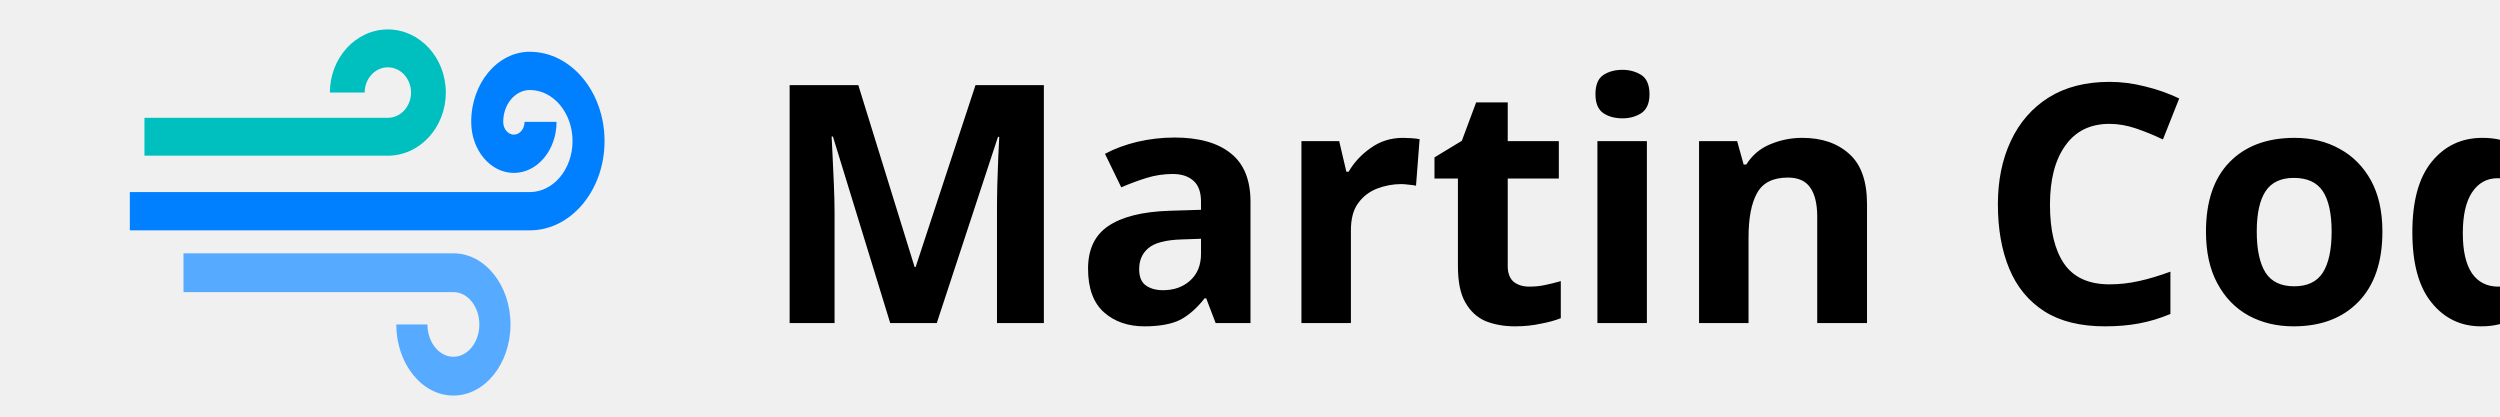
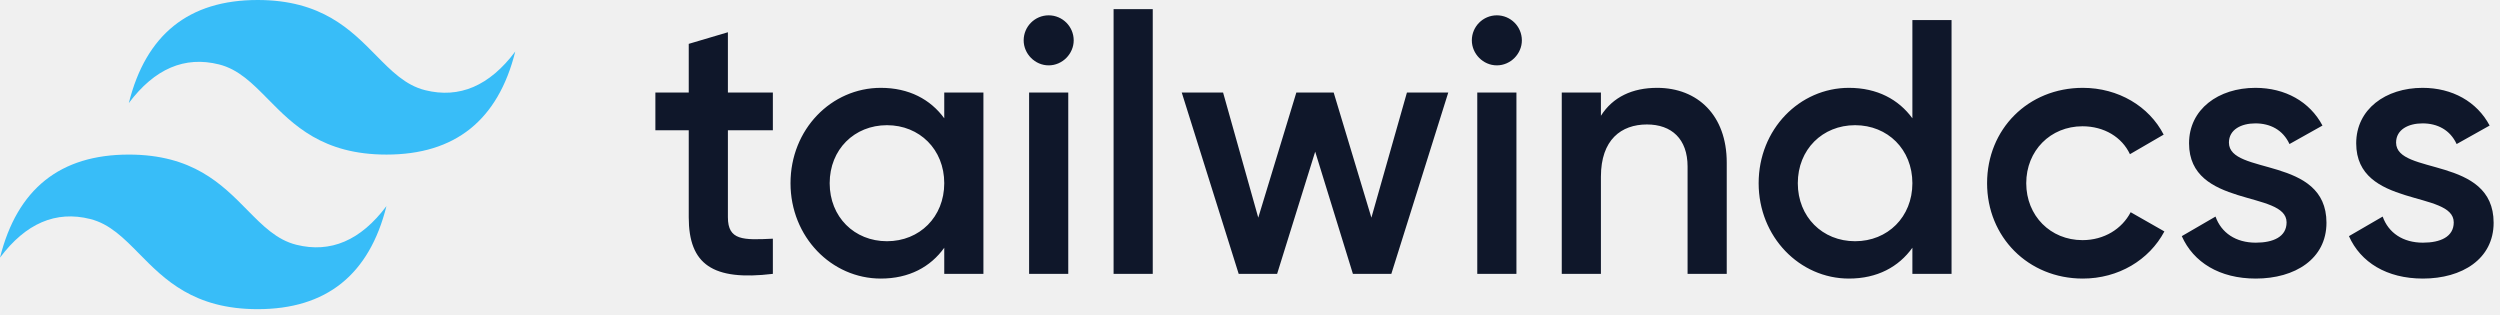
- <svg xmlns="http://www.w3.org/2000/svg" width="120" height="20" version="1.1" xml:space="preserve">
-   <g>
-     <path stroke="null" d="m21.399,4.443c0,-1.671 -1.248,-3.03 -2.782,-3.03s-2.782,1.359 -2.782,3.03l1.669,0c0,-0.668 0.499,-1.212 1.113,-1.212c0.614,0 1.113,0.544 1.113,1.212c0,0.668 -0.499,1.212 -1.113,1.212l-11.683,0l0,1.818l11.683,0c1.534,0 2.782,-1.359 2.782,-3.03z" fill="#00bfbf" id="svg_1" />
-     <path stroke="null" d="m25.434,2.484c-1.553,0 -2.816,1.51 -2.816,3.367c0,1.35 0.919,2.449 2.048,2.449c1.129,0 2.048,-1.099 2.048,-2.449l-1.536,0c0,0.338 -0.23,0.612 -0.512,0.612s-0.512,-0.275 -0.512,-0.612c0,-0.844 0.574,-1.53 1.28,-1.53c1.129,0 2.048,1.099 2.048,2.449s-0.919,2.449 -2.048,2.449l-19.202,0l0,1.837l19.202,0c1.977,0 3.584,-1.922 3.584,-4.285s-1.608,-4.285 -3.584,-4.285l0,-0z" fill="#007fff" id="svg_2" />
-     <path stroke="null" d="m21.763,12.159l-12.955,0l0,1.862l12.955,0c0.687,0 1.246,0.696 1.246,1.552s-0.559,1.552 -1.246,1.552s-1.246,-0.696 -1.246,-1.552l-1.495,0c0,1.882 1.229,3.414 2.741,3.414s2.741,-1.531 2.741,-3.414s-1.229,-3.414 -2.741,-3.414l0,0z" fill="#56aaff" id="svg_3" />
-     <g id="svg_4" />
-     <g id="svg_5" />
-     <g id="svg_6" />
-     <g id="svg_7" />
-     <g id="svg_8" />
-     <g id="svg_9" />
-     <g id="svg_10" />
-     <g id="svg_11" />
-     <g id="svg_12" />
-     <g id="svg_13" />
-     <g id="svg_14" />
-     <g id="svg_15" />
-     <g id="svg_16" />
-     <g id="svg_17" />
-     <g id="svg_18" />
-     <text transform="matrix(1 0 0 1 0 0)" font-weight="bold" stroke="null" xml:space="preserve" text-anchor="start" font-family="'Gemunu Libre'" font-size="16" stroke-width="1.5" id="svg_19" y="15.504" x="36.465" fill="#000000">Martin Code</text>
+ <svg xmlns="http://www.w3.org/2000/svg" fill="none" viewBox="0 0 262 33">
+   <g fill-rule="evenodd" clip-path="url(#prefix__clip0)" clip-rule="evenodd">
+     <path fill="#38bdf8" d="M27 0c-7.2 0-11.7 3.6-13.5 10.8 2.7-3.6 5.85-4.95 9.45-4.05 2.054.513 3.522 2.004 5.147 3.653C30.744 13.09 33.808 16.2 40.5 16.2c7.2 0 11.7-3.6 13.5-10.8-2.7 3.6-5.85 4.95-9.45 4.05-2.054-.513-3.522-2.004-5.147-3.653C36.756 3.11 33.692 0 27 0zM13.5 16.2C6.3 16.2 1.8 19.8 0 27c2.7-3.6 5.85-4.95 9.45-4.05 2.054.514 3.522 2.004 5.147 3.653C17.244 29.29 20.308 32.4 27 32.4c7.2 0 11.7-3.6 13.5-10.8-2.7 3.6-5.85 4.95-9.45 4.05-2.054-.513-3.522-2.004-5.147-3.653C23.256 19.31 20.192 16.2 13.5 16.2z" />
+     <path fill="#0f172a" d="M80.996 13.652h-4.712v9.12c0 2.432 1.596 2.394 4.712 2.242V28.7c-6.308.76-8.816-.988-8.816-5.928v-9.12h-3.496V9.7h3.496V4.596l4.104-1.216V9.7h4.712v3.952zM98.958 9.7h4.104v19h-4.104v-2.736c-1.444 2.014-3.686 3.23-6.65 3.23-5.168 0-9.462-4.37-9.462-9.994 0-5.662 4.294-9.994 9.462-9.994 2.964 0 5.206 1.216 6.65 3.192V9.7zm-6.004 15.58c3.42 0 6.004-2.546 6.004-6.08 0-3.534-2.584-6.08-6.004-6.08-3.42 0-6.004 2.546-6.004 6.08 0 3.534 2.584 6.08 6.004 6.08zm16.948-18.43c-1.444 0-2.622-1.216-2.622-2.622a2.627 2.627 0 012.622-2.622 2.627 2.627 0 012.622 2.622c0 1.406-1.178 2.622-2.622 2.622zM107.85 28.7v-19h4.104v19h-4.104zm8.854 0V.96h4.104V28.7h-4.104zm30.742-19h4.332l-5.966 19h-4.028l-3.952-12.806-3.99 12.806h-4.028l-5.966-19h4.332l3.686 13.11 3.99-13.11h3.914l3.952 13.11 3.724-13.11zm9.424-2.85c-1.444 0-2.622-1.216-2.622-2.622a2.627 2.627 0 012.622-2.622 2.627 2.627 0 012.622 2.622c0 1.406-1.178 2.622-2.622 2.622zm-2.052 21.85v-19h4.104v19h-4.104zm18.848-19.494c4.256 0 7.296 2.888 7.296 7.828V28.7h-4.104V17.452c0-2.888-1.672-4.408-4.256-4.408-2.698 0-4.826 1.596-4.826 5.472V28.7h-4.104v-19h4.104v2.432c1.254-1.976 3.306-2.926 5.89-2.926zM200.418 2.1h4.104v26.6h-4.104v-2.736c-1.444 2.014-3.686 3.23-6.65 3.23-5.168 0-9.462-4.37-9.462-9.994 0-5.662 4.294-9.994 9.462-9.994 2.964 0 5.206 1.216 6.65 3.192V2.1zm-6.004 23.18c3.42 0 6.004-2.546 6.004-6.08 0-3.534-2.584-6.08-6.004-6.08-3.42 0-6.004 2.546-6.004 6.08 0 3.534 2.584 6.08 6.004 6.08zm23.864 3.914c-5.738 0-10.032-4.37-10.032-9.994 0-5.662 4.294-9.994 10.032-9.994 3.724 0 6.954 1.938 8.474 4.902l-3.534 2.052c-.836-1.786-2.698-2.926-4.978-2.926-3.344 0-5.89 2.546-5.89 5.966 0 3.42 2.546 5.966 5.89 5.966 2.28 0 4.142-1.178 5.054-2.926l3.534 2.014c-1.596 3.002-4.826 4.94-8.55 4.94zm15.314-14.25c0 3.458 10.222 1.368 10.222 8.398 0 3.8-3.306 5.852-7.41 5.852-3.8 0-6.536-1.71-7.752-4.446l3.534-2.052c.608 1.71 2.128 2.736 4.218 2.736 1.824 0 3.23-.608 3.23-2.128 0-3.382-10.222-1.482-10.222-8.284 0-3.572 3.078-5.814 6.954-5.814 3.116 0 5.7 1.444 7.03 3.952l-3.458 1.938c-.684-1.482-2.014-2.166-3.572-2.166-1.482 0-2.774.646-2.774 2.014zm17.518 0c0 3.458 10.222 1.368 10.222 8.398 0 3.8-3.306 5.852-7.41 5.852-3.8 0-6.536-1.71-7.752-4.446l3.534-2.052c.608 1.71 2.128 2.736 4.218 2.736 1.824 0 3.23-.608 3.23-2.128 0-3.382-10.222-1.482-10.222-8.284 0-3.572 3.078-5.814 6.954-5.814 3.116 0 5.7 1.444 7.03 3.952l-3.458 1.938c-.684-1.482-2.014-2.166-3.572-2.166-1.482 0-2.774.646-2.774 2.014z" />
  </g>
+   <defs>
+     <clipPath id="prefix__clip0">
+       <path fill="#fff" d="M0 0h262v32.4H0z" />
+     </clipPath>
+   </defs>
</svg>
